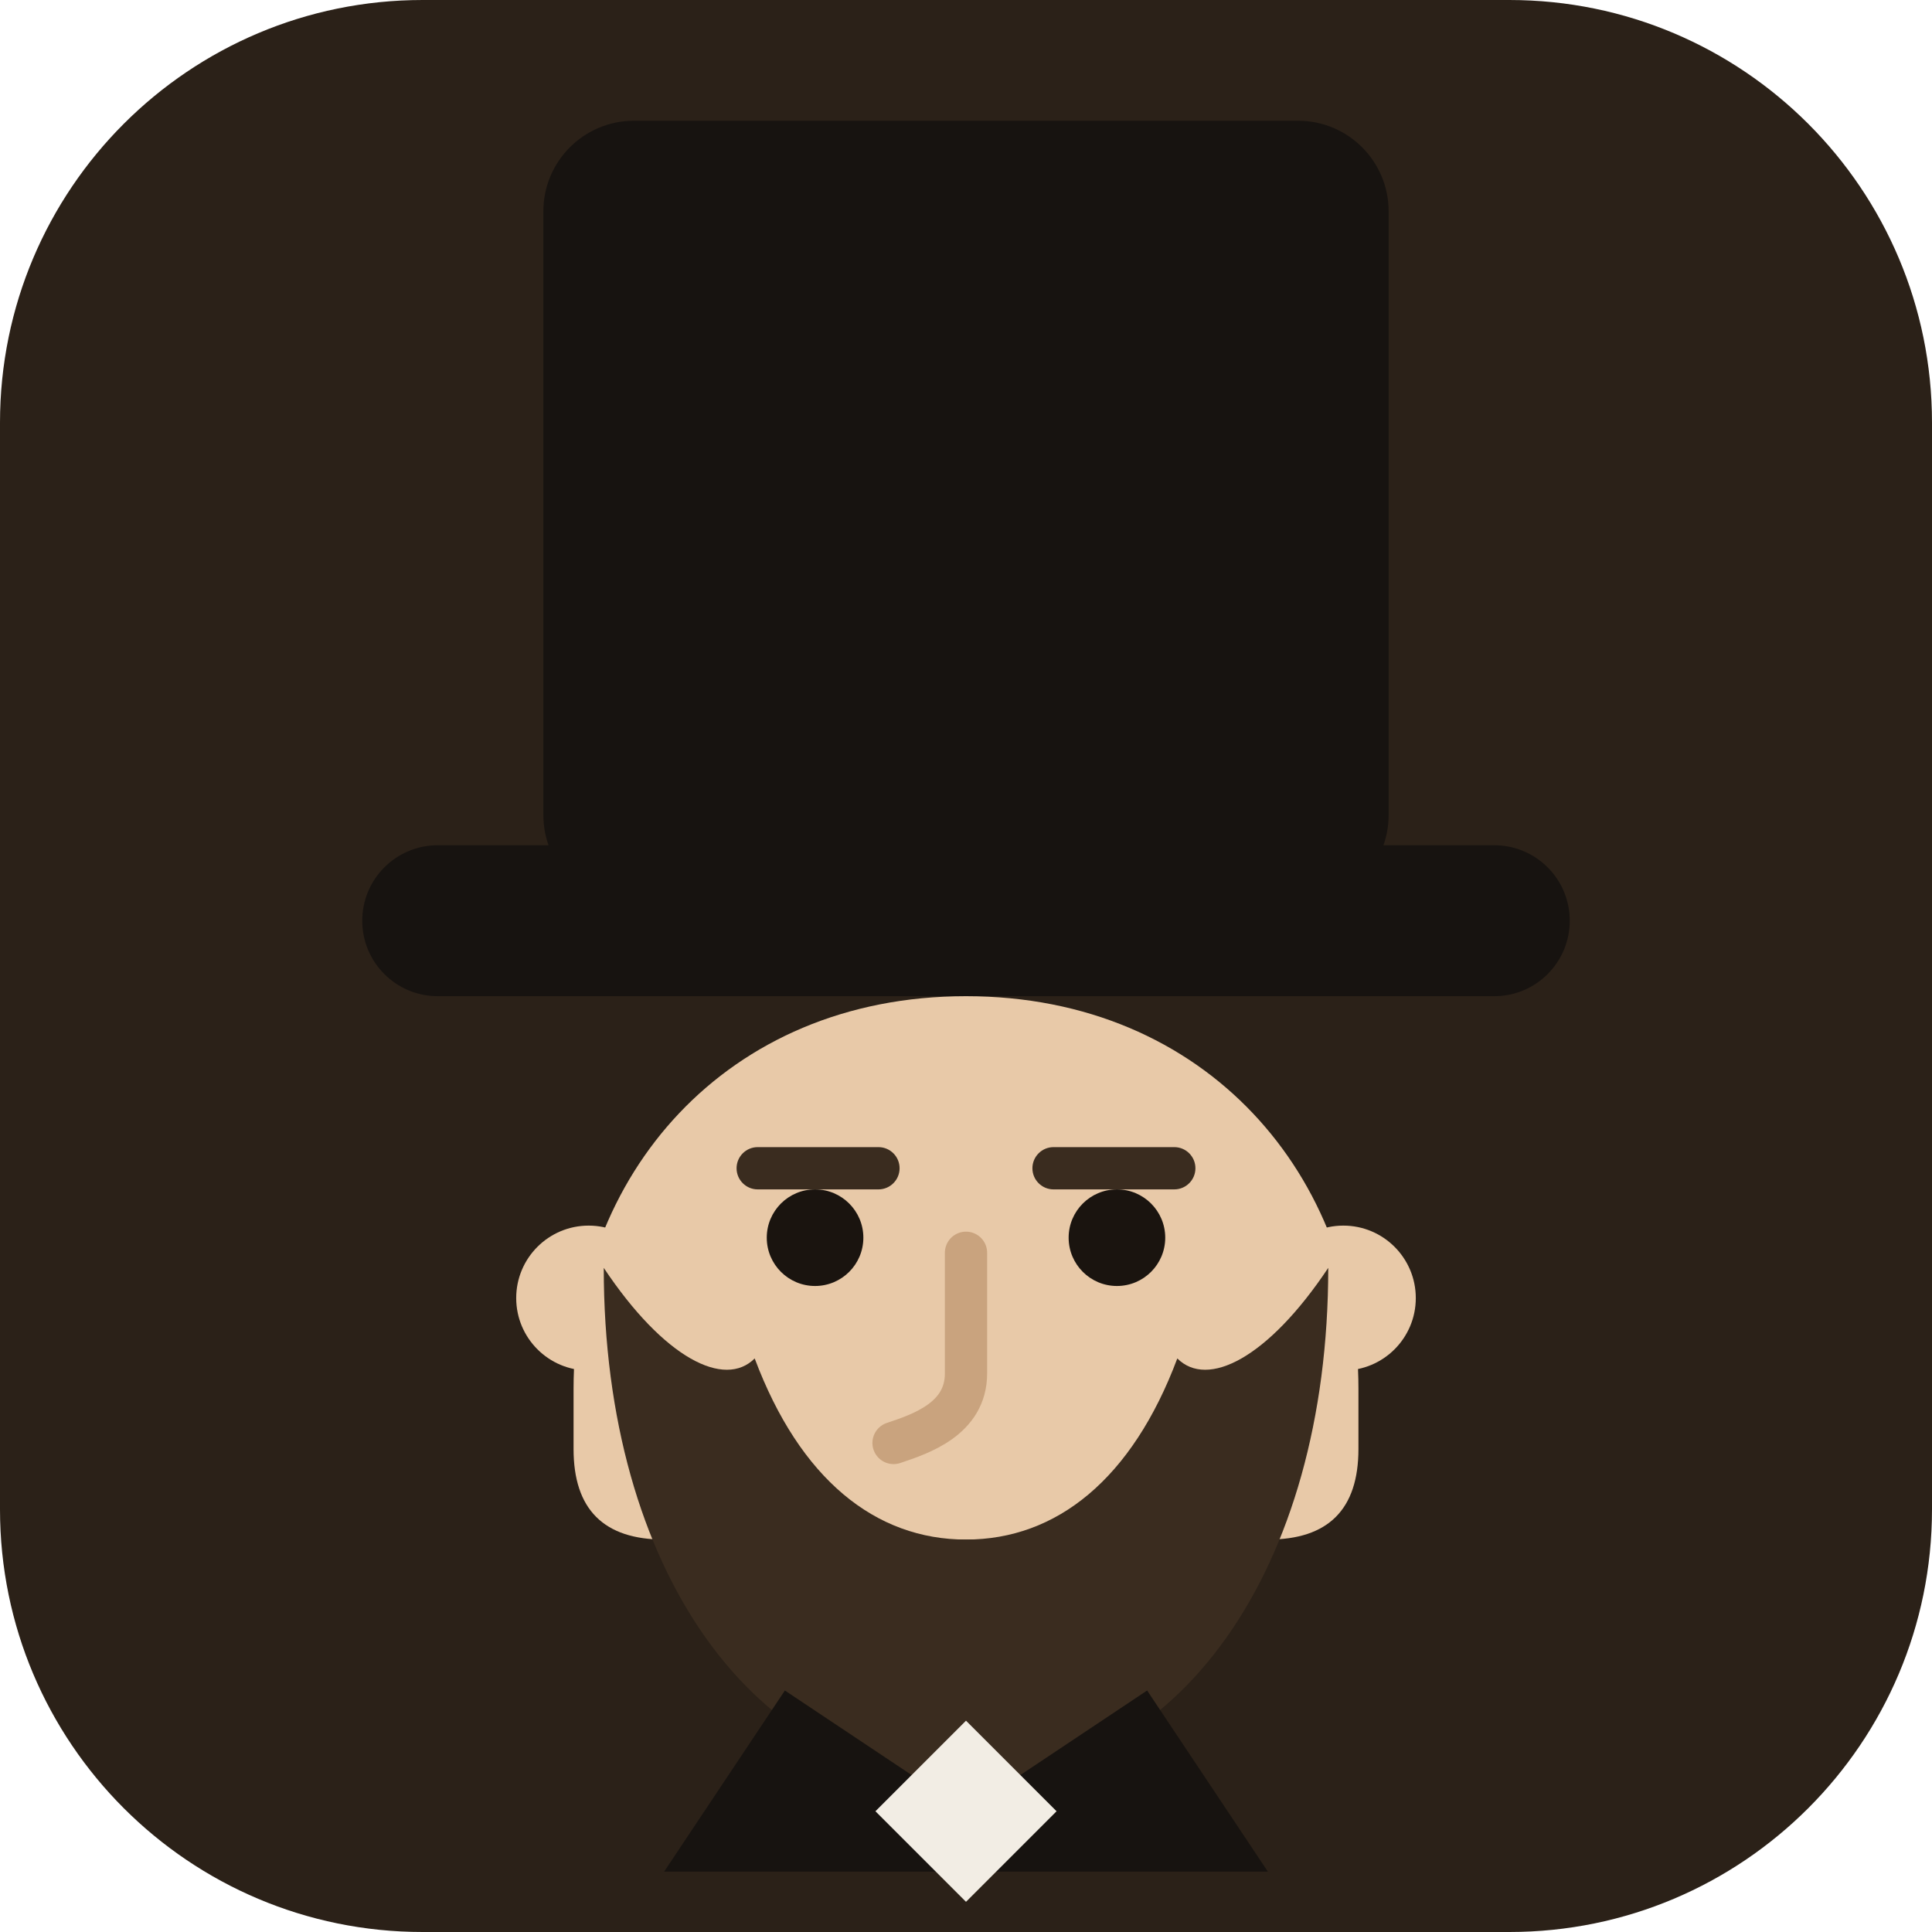
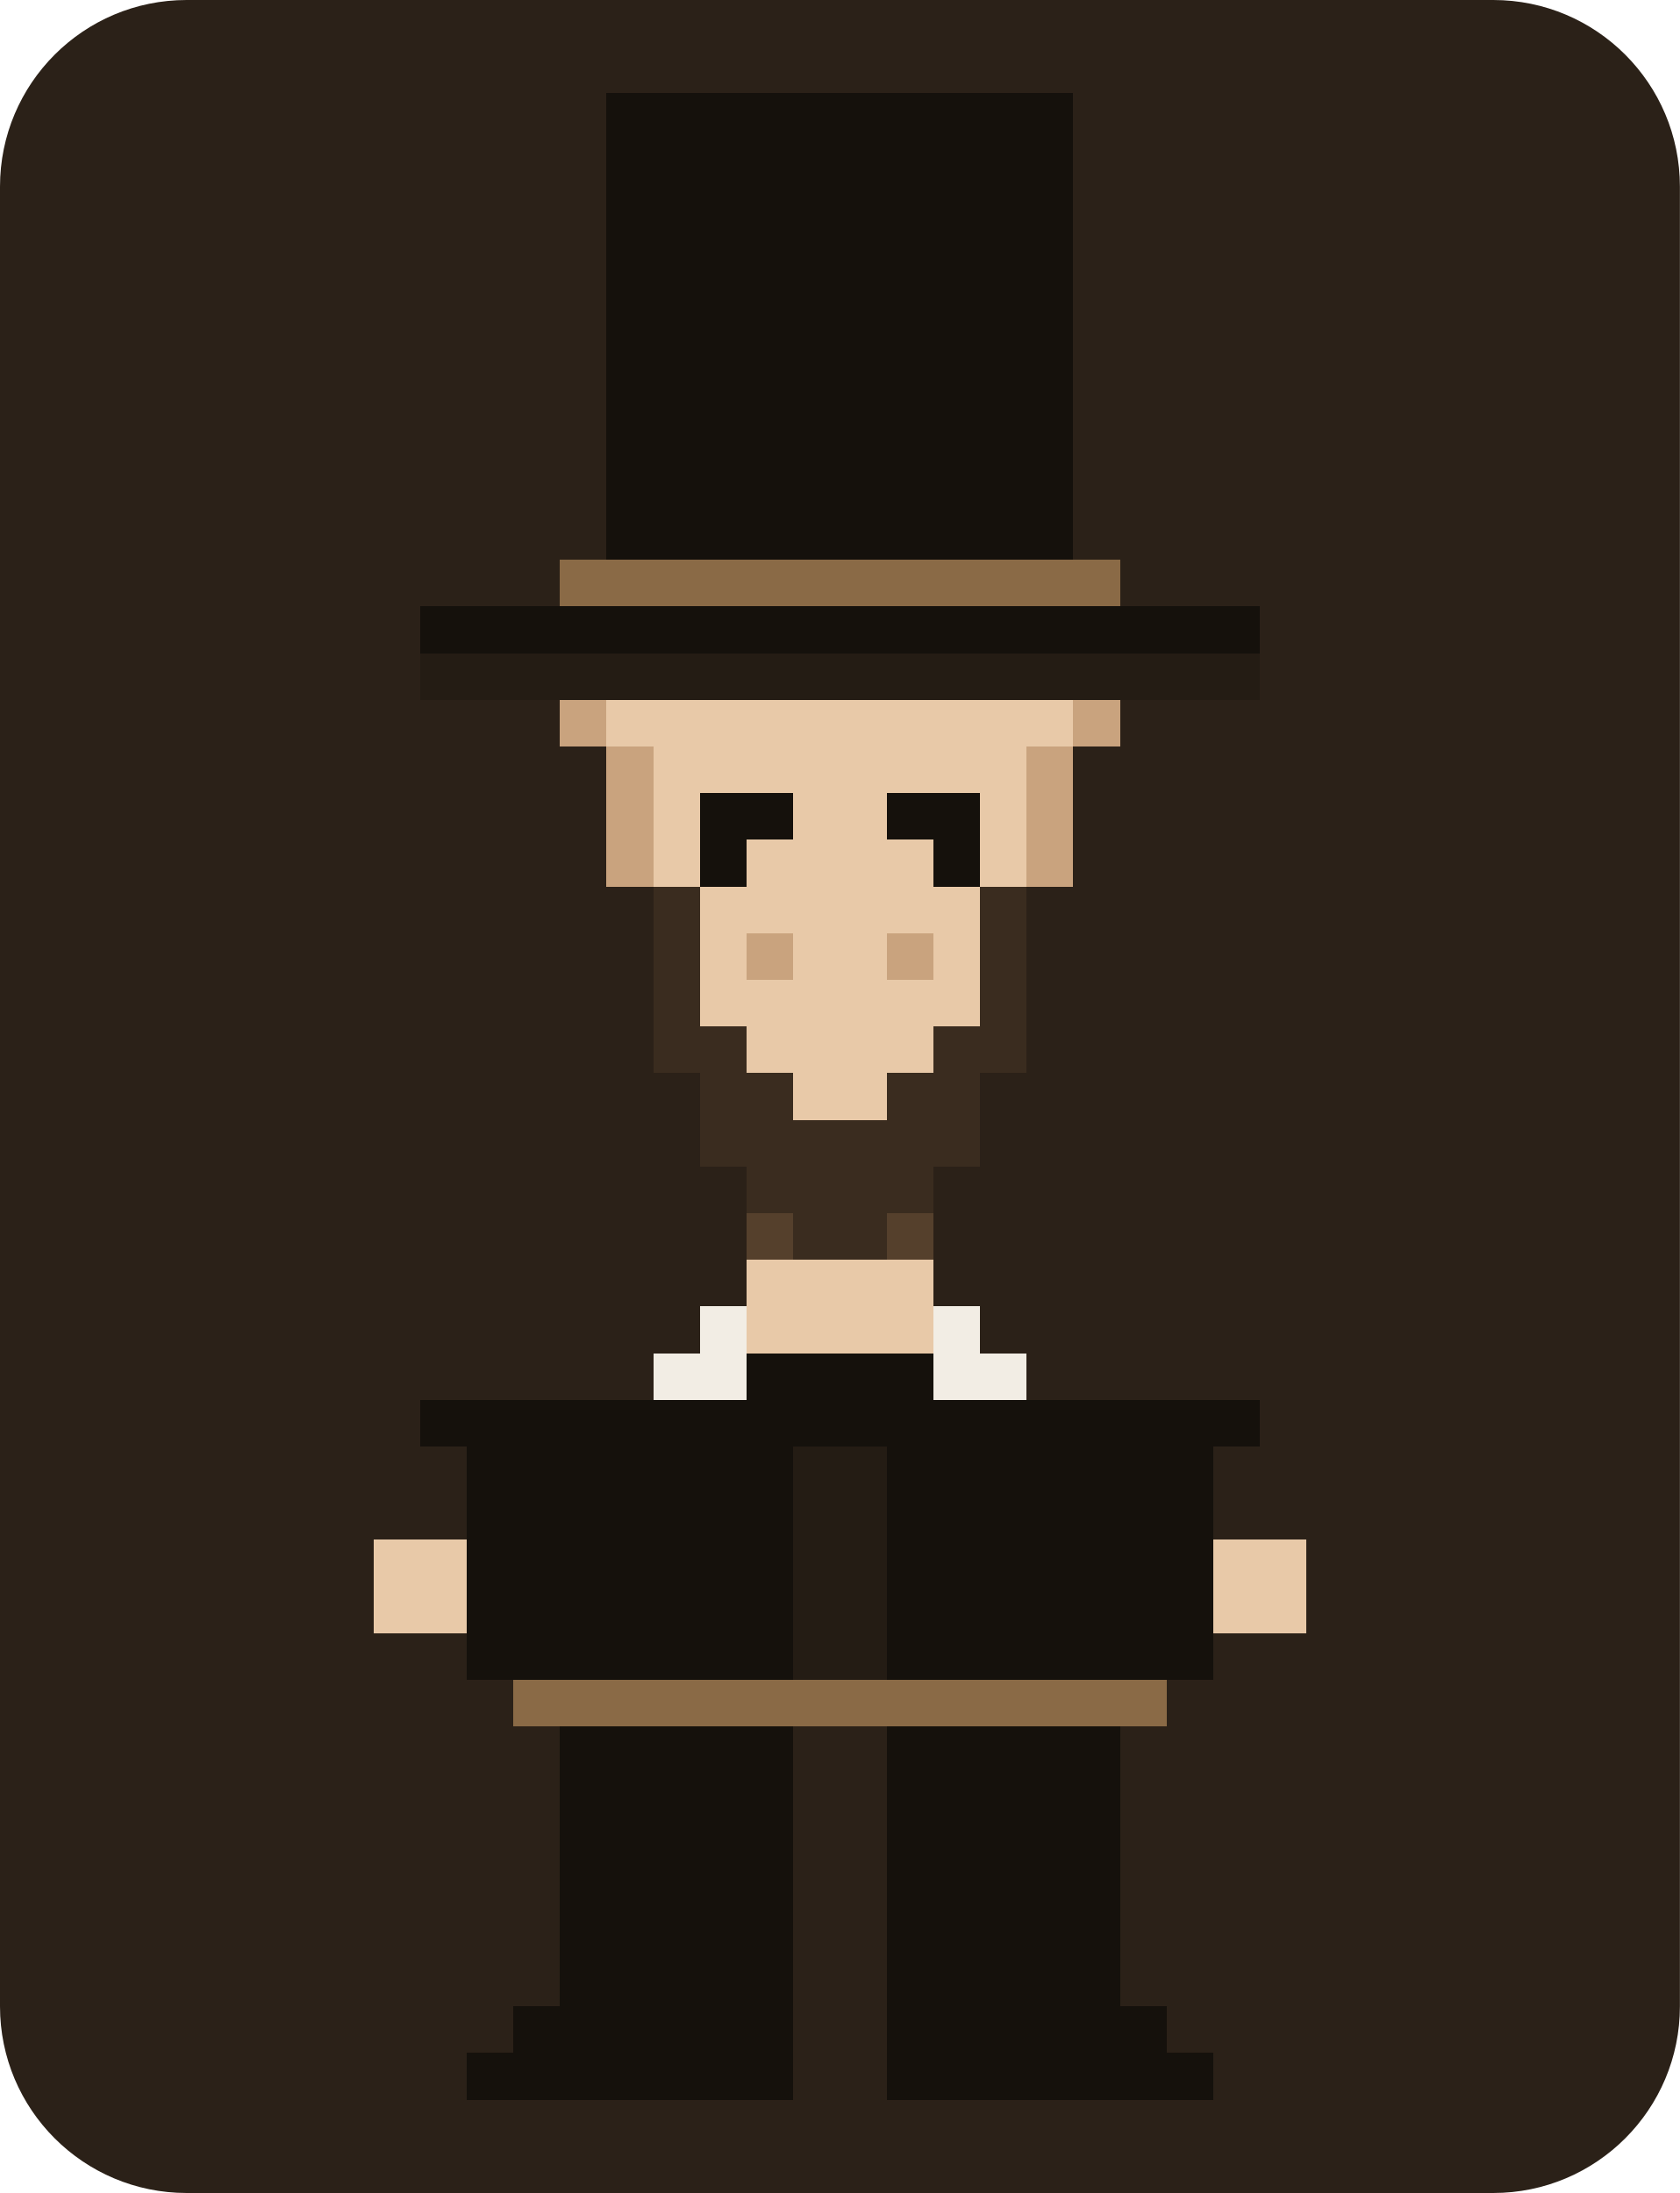
- <svg xmlns="http://www.w3.org/2000/svg" viewBox="0 0 64 64" width="64" height="64">
-   <rect width="64" height="64" rx="14" fill="#2b2118" />
-   <rect x="18" y="4" width="28" height="26" rx="3" fill="#171310" />
-   <rect x="12" y="28" width="40" height="5" rx="2.5" fill="#171310" />
-   <path d="M32 33 c-8 0 -13 6 -13 13 v2 c0 2 1 3 3 3 h20 c2 0 3 -1 3 -3 v-2 c0 -7 -5 -13 -13 -13 z" fill="#e8c9a8" />
-   <circle cx="19.5" cy="43" r="2.4" fill="#e8c9a8" />
-   <circle cx="44.5" cy="43" r="2.4" fill="#e8c9a8" />
-   <path d="M20 42 c0 10 5 17 12 17 c7 0 12 -7 12 -17 c-2 3 -4 4 -5 3 c-1.5 4 -4 6 -7 6 c-3 0 -5.5 -2 -7 -6 c-1 1 -3 0 -5 -3 z" fill="#3a2c1f" />
-   <circle cx="27" cy="41" r="1.6" fill="#1a140f" />
-   <circle cx="37" cy="41" r="1.6" fill="#1a140f" />
-   <rect x="24.4" y="38" width="5.4" height="1.4" rx="0.7" fill="#3a2c1f" />
-   <rect x="34.2" y="38" width="5.4" height="1.4" rx="0.7" fill="#3a2c1f" />
-   <path d="M32 41.5 v4 c0 1.5 -1.5 2 -2.4 2.3" stroke="#c9a37e" stroke-width="1.4" fill="none" stroke-linecap="round" />
-   <path d="M22 62 l4 -6 6 4 6 -4 4 6 z" fill="#171310" />
-   <path d="M29 60 l3 -3 3 3 -3 3 z" fill="#f2ede4" />
+ <svg xmlns="http://www.w3.org/2000/svg" viewBox="0 0 36 47" width="288" height="376">
+   <rect width="36" height="47" rx="4" fill="#2b2118" />
+   <g shape-rendering="crispEdges">
+     <rect x="13" y="2" width="10" height="1" fill="#15110c" />
+     <rect x="13" y="3" width="10" height="1" fill="#15110c" />
+     <rect x="13" y="4" width="10" height="1" fill="#15110c" />
+     <rect x="13" y="5" width="10" height="1" fill="#15110c" />
+     <rect x="13" y="6" width="10" height="1" fill="#15110c" />
+     <rect x="13" y="7" width="10" height="1" fill="#15110c" />
+     <rect x="13" y="8" width="10" height="1" fill="#15110c" />
+     <rect x="13" y="9" width="10" height="1" fill="#15110c" />
+     <rect x="13" y="10" width="10" height="1" fill="#15110c" />
+     <rect x="13" y="11" width="10" height="1" fill="#15110c" />
+     <rect x="12" y="12" width="12" height="1" fill="#8a6a46" />
+     <rect x="9" y="13" width="18" height="1" fill="#15110c" />
+     <rect x="9" y="14" width="18" height="1" fill="#241c14" />
+     <rect x="12" y="15" width="1" height="1" fill="#c9a37e" />
+     <rect x="13" y="15" width="10" height="1" fill="#e8c9a8" />
+     <rect x="23" y="15" width="1" height="1" fill="#c9a37e" />
+     <rect x="13" y="16" width="1" height="1" fill="#c9a37e" />
+     <rect x="14" y="16" width="8" height="1" fill="#e8c9a8" />
+     <rect x="22" y="16" width="1" height="1" fill="#c9a37e" />
+     <rect x="13" y="17" width="1" height="1" fill="#c9a37e" />
+     <rect x="14" y="17" width="1" height="1" fill="#e8c9a8" />
+     <rect x="15" y="17" width="2" height="1" fill="#15110c" />
+     <rect x="17" y="17" width="2" height="1" fill="#e8c9a8" />
+     <rect x="19" y="17" width="2" height="1" fill="#15110c" />
+     <rect x="21" y="17" width="1" height="1" fill="#e8c9a8" />
+     <rect x="22" y="17" width="1" height="1" fill="#c9a37e" />
+     <rect x="13" y="18" width="1" height="1" fill="#c9a37e" />
+     <rect x="14" y="18" width="1" height="1" fill="#e8c9a8" />
+     <rect x="15" y="18" width="1" height="1" fill="#15110c" />
+     <rect x="16" y="18" width="4" height="1" fill="#e8c9a8" />
+     <rect x="20" y="18" width="1" height="1" fill="#15110c" />
+     <rect x="21" y="18" width="1" height="1" fill="#e8c9a8" />
+     <rect x="22" y="18" width="1" height="1" fill="#c9a37e" />
+     <rect x="14" y="19" width="1" height="1" fill="#3a2c1f" />
+     <rect x="15" y="19" width="6" height="1" fill="#e8c9a8" />
+     <rect x="21" y="19" width="1" height="1" fill="#3a2c1f" />
+     <rect x="14" y="20" width="1" height="1" fill="#3a2c1f" />
+     <rect x="15" y="20" width="1" height="1" fill="#e8c9a8" />
+     <rect x="16" y="20" width="1" height="1" fill="#c9a37e" />
+     <rect x="17" y="20" width="2" height="1" fill="#e8c9a8" />
+     <rect x="19" y="20" width="1" height="1" fill="#c9a37e" />
+     <rect x="20" y="20" width="1" height="1" fill="#e8c9a8" />
+     <rect x="21" y="20" width="1" height="1" fill="#3a2c1f" />
+     <rect x="14" y="21" width="1" height="1" fill="#3a2c1f" />
+     <rect x="15" y="21" width="6" height="1" fill="#e8c9a8" />
+     <rect x="21" y="21" width="1" height="1" fill="#3a2c1f" />
+     <rect x="14" y="22" width="2" height="1" fill="#3a2c1f" />
+     <rect x="16" y="22" width="4" height="1" fill="#e8c9a8" />
+     <rect x="20" y="22" width="2" height="1" fill="#3a2c1f" />
+     <rect x="15" y="23" width="2" height="1" fill="#3a2c1f" />
+     <rect x="17" y="23" width="2" height="1" fill="#e8c9a8" />
+     <rect x="19" y="23" width="2" height="1" fill="#3a2c1f" />
+     <rect x="15" y="24" width="6" height="1" fill="#3a2c1f" />
+     <rect x="16" y="25" width="4" height="1" fill="#3a2c1f" />
+     <rect x="16" y="26" width="1" height="1" fill="#55402c" />
+     <rect x="17" y="26" width="2" height="1" fill="#3a2c1f" />
+     <rect x="19" y="26" width="1" height="1" fill="#55402c" />
+     <rect x="16" y="27" width="4" height="1" fill="#e8c9a8" />
+     <rect x="15" y="28" width="1" height="1" fill="#f2ede4" />
+     <rect x="16" y="28" width="4" height="1" fill="#e8c9a8" />
+     <rect x="20" y="28" width="1" height="1" fill="#f2ede4" />
+     <rect x="14" y="29" width="2" height="1" fill="#f2ede4" />
+     <rect x="16" y="29" width="4" height="1" fill="#15110c" />
+     <rect x="20" y="29" width="2" height="1" fill="#f2ede4" />
+     <rect x="9" y="30" width="18" height="1" fill="#15110c" />
+     <rect x="10" y="31" width="7" height="1" fill="#15110c" />
+     <rect x="17" y="31" width="2" height="1" fill="#241c14" />
+     <rect x="19" y="31" width="7" height="1" fill="#15110c" />
+     <rect x="10" y="32" width="7" height="1" fill="#15110c" />
+     <rect x="17" y="32" width="2" height="1" fill="#241c14" />
+     <rect x="19" y="32" width="7" height="1" fill="#15110c" />
+     <rect x="8" y="33" width="2" height="1" fill="#e8c9a8" />
+     <rect x="10" y="33" width="7" height="1" fill="#15110c" />
+     <rect x="17" y="33" width="2" height="1" fill="#241c14" />
+     <rect x="19" y="33" width="7" height="1" fill="#15110c" />
+     <rect x="26" y="33" width="2" height="1" fill="#e8c9a8" />
+     <rect x="8" y="34" width="2" height="1" fill="#e8c9a8" />
+     <rect x="10" y="34" width="7" height="1" fill="#15110c" />
+     <rect x="17" y="34" width="2" height="1" fill="#241c14" />
+     <rect x="19" y="34" width="7" height="1" fill="#15110c" />
+     <rect x="26" y="34" width="2" height="1" fill="#e8c9a8" />
+     <rect x="10" y="35" width="7" height="1" fill="#15110c" />
+     <rect x="17" y="35" width="2" height="1" fill="#241c14" />
+     <rect x="19" y="35" width="7" height="1" fill="#15110c" />
+     <rect x="11" y="36" width="14" height="1" fill="#8a6a46" />
+     <rect x="12" y="37" width="5" height="1" fill="#15110c" />
+     <rect x="19" y="37" width="5" height="1" fill="#15110c" />
+     <rect x="12" y="38" width="5" height="1" fill="#15110c" />
+     <rect x="19" y="38" width="5" height="1" fill="#15110c" />
+     <rect x="12" y="39" width="5" height="1" fill="#15110c" />
+     <rect x="19" y="39" width="5" height="1" fill="#15110c" />
+     <rect x="12" y="40" width="5" height="1" fill="#15110c" />
+     <rect x="19" y="40" width="5" height="1" fill="#15110c" />
+     <rect x="12" y="41" width="5" height="1" fill="#15110c" />
+     <rect x="19" y="41" width="5" height="1" fill="#15110c" />
+     <rect x="12" y="42" width="5" height="1" fill="#15110c" />
+     <rect x="19" y="42" width="5" height="1" fill="#15110c" />
+     <rect x="11" y="43" width="6" height="1" fill="#15110c" />
+     <rect x="19" y="43" width="6" height="1" fill="#15110c" />
+     <rect x="10" y="44" width="7" height="1" fill="#15110c" />
+     <rect x="19" y="44" width="7" height="1" fill="#15110c" />
+   </g>
</svg>
